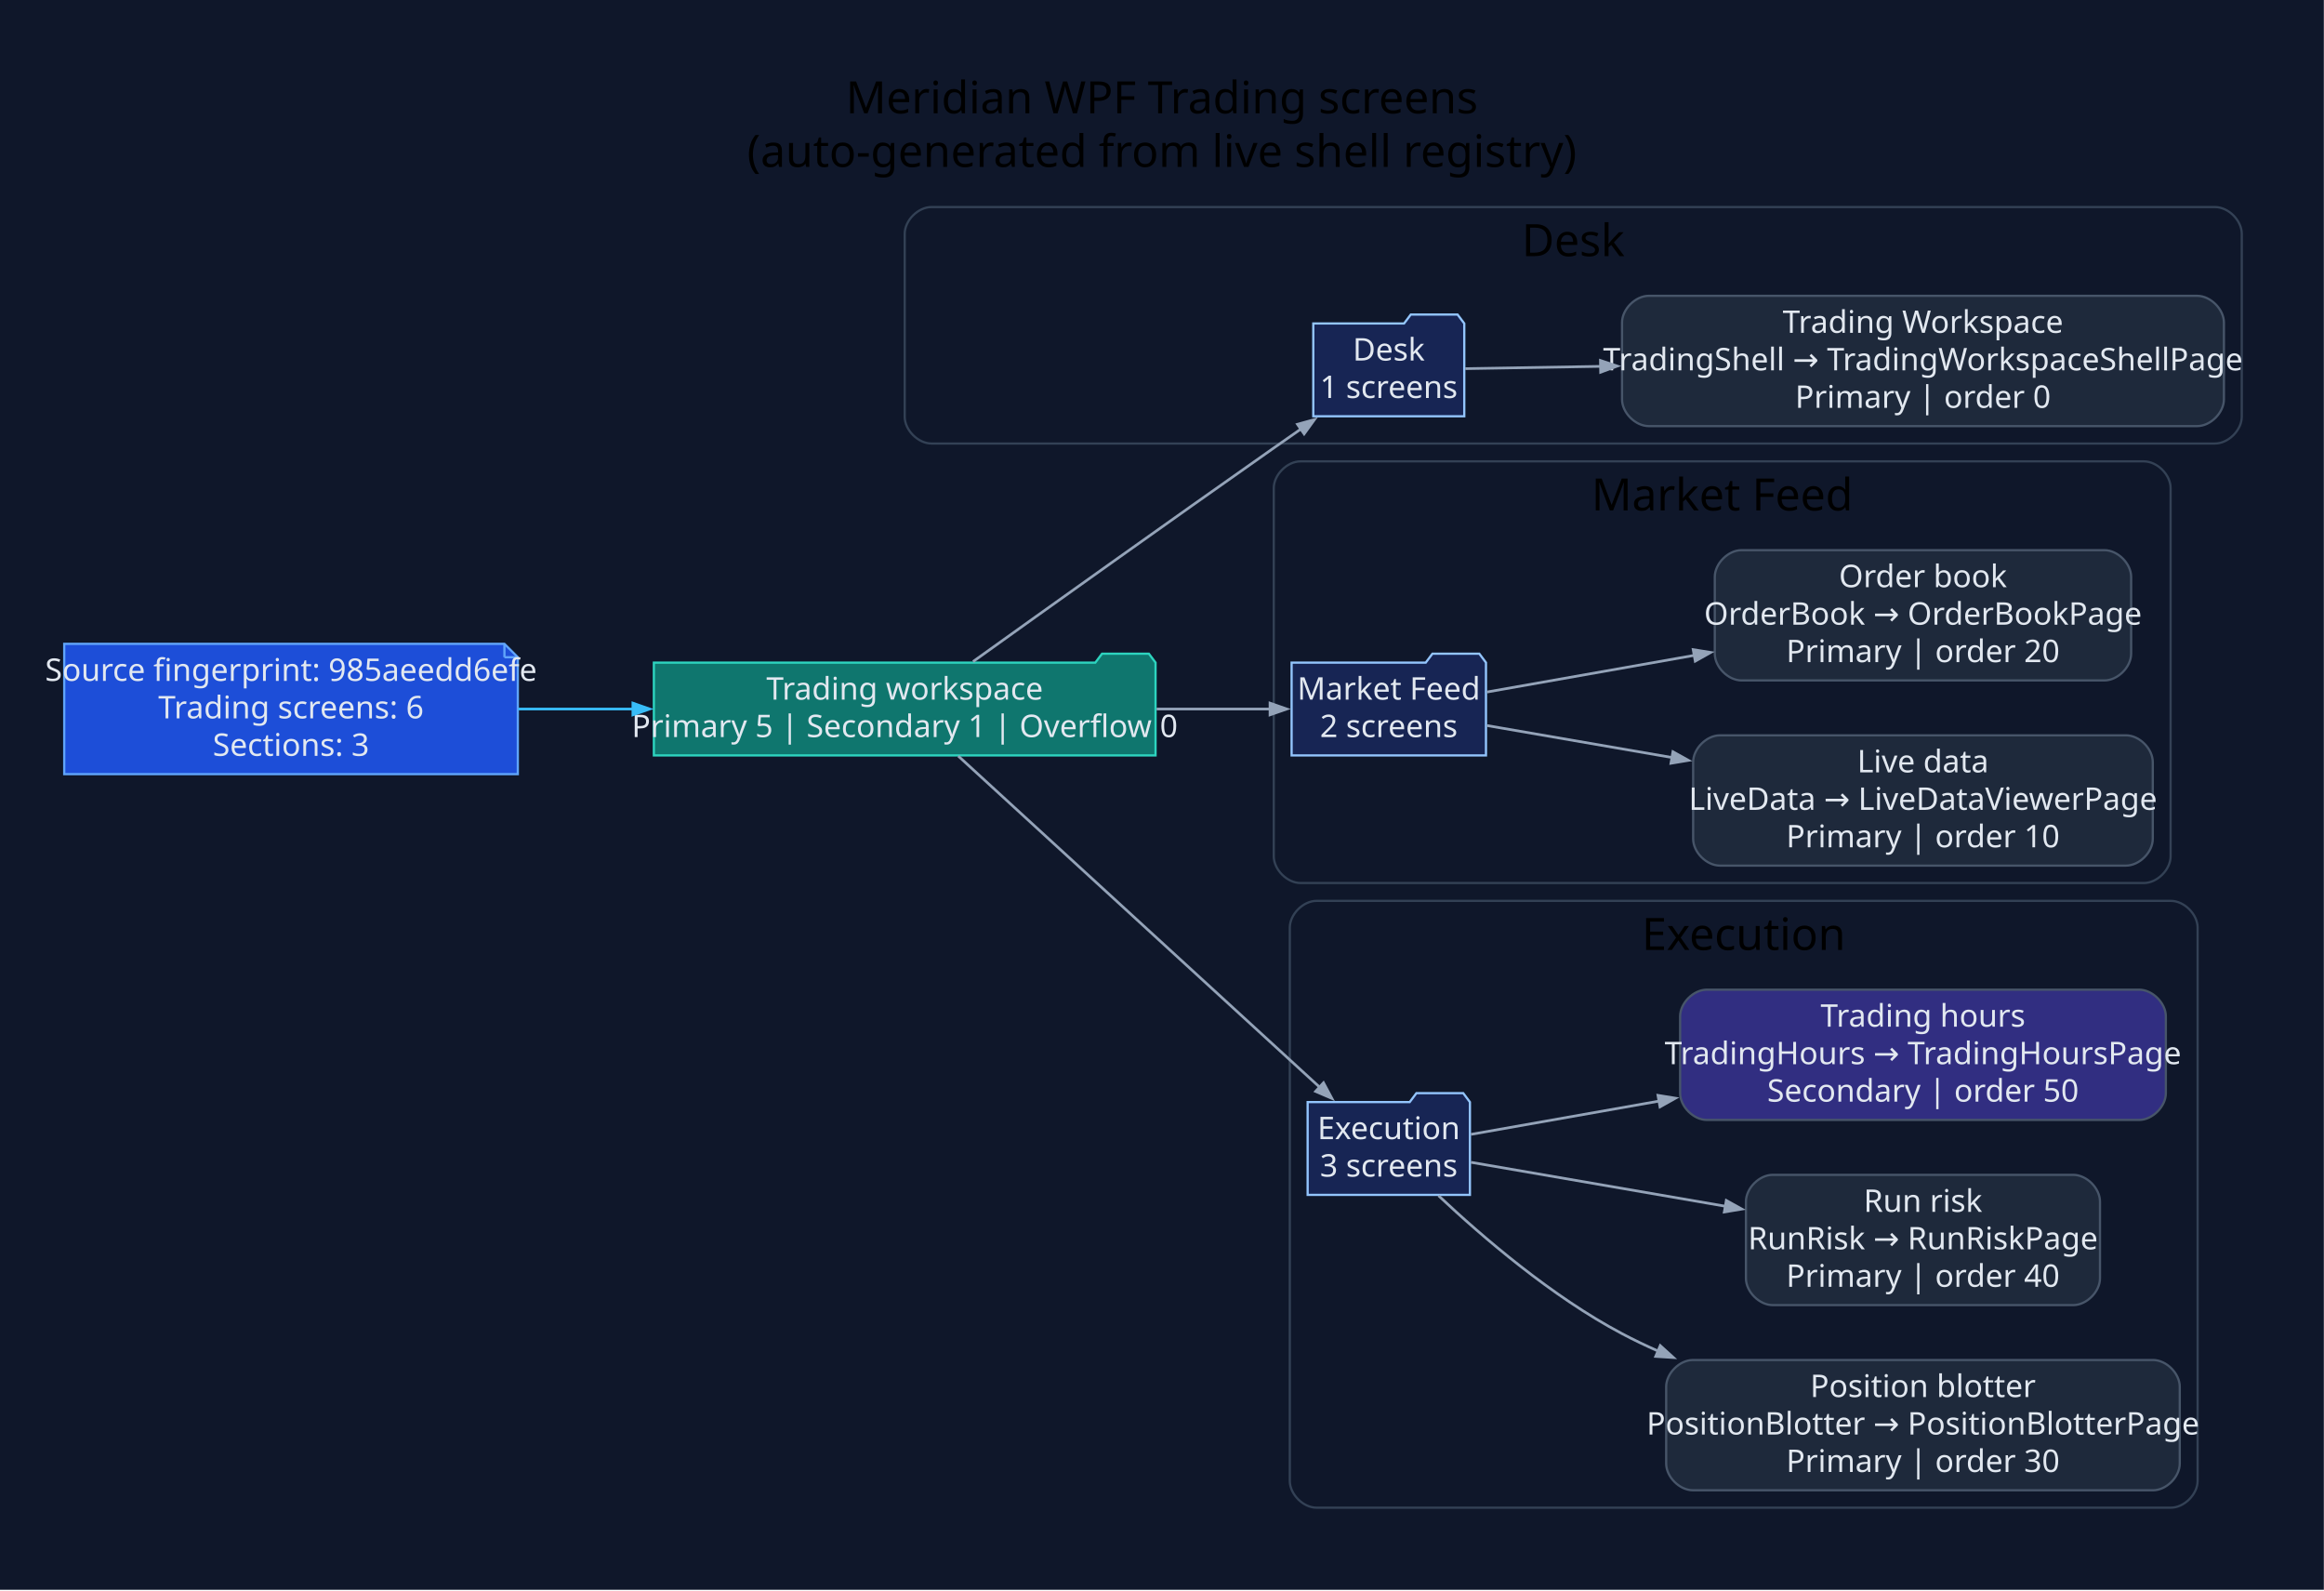
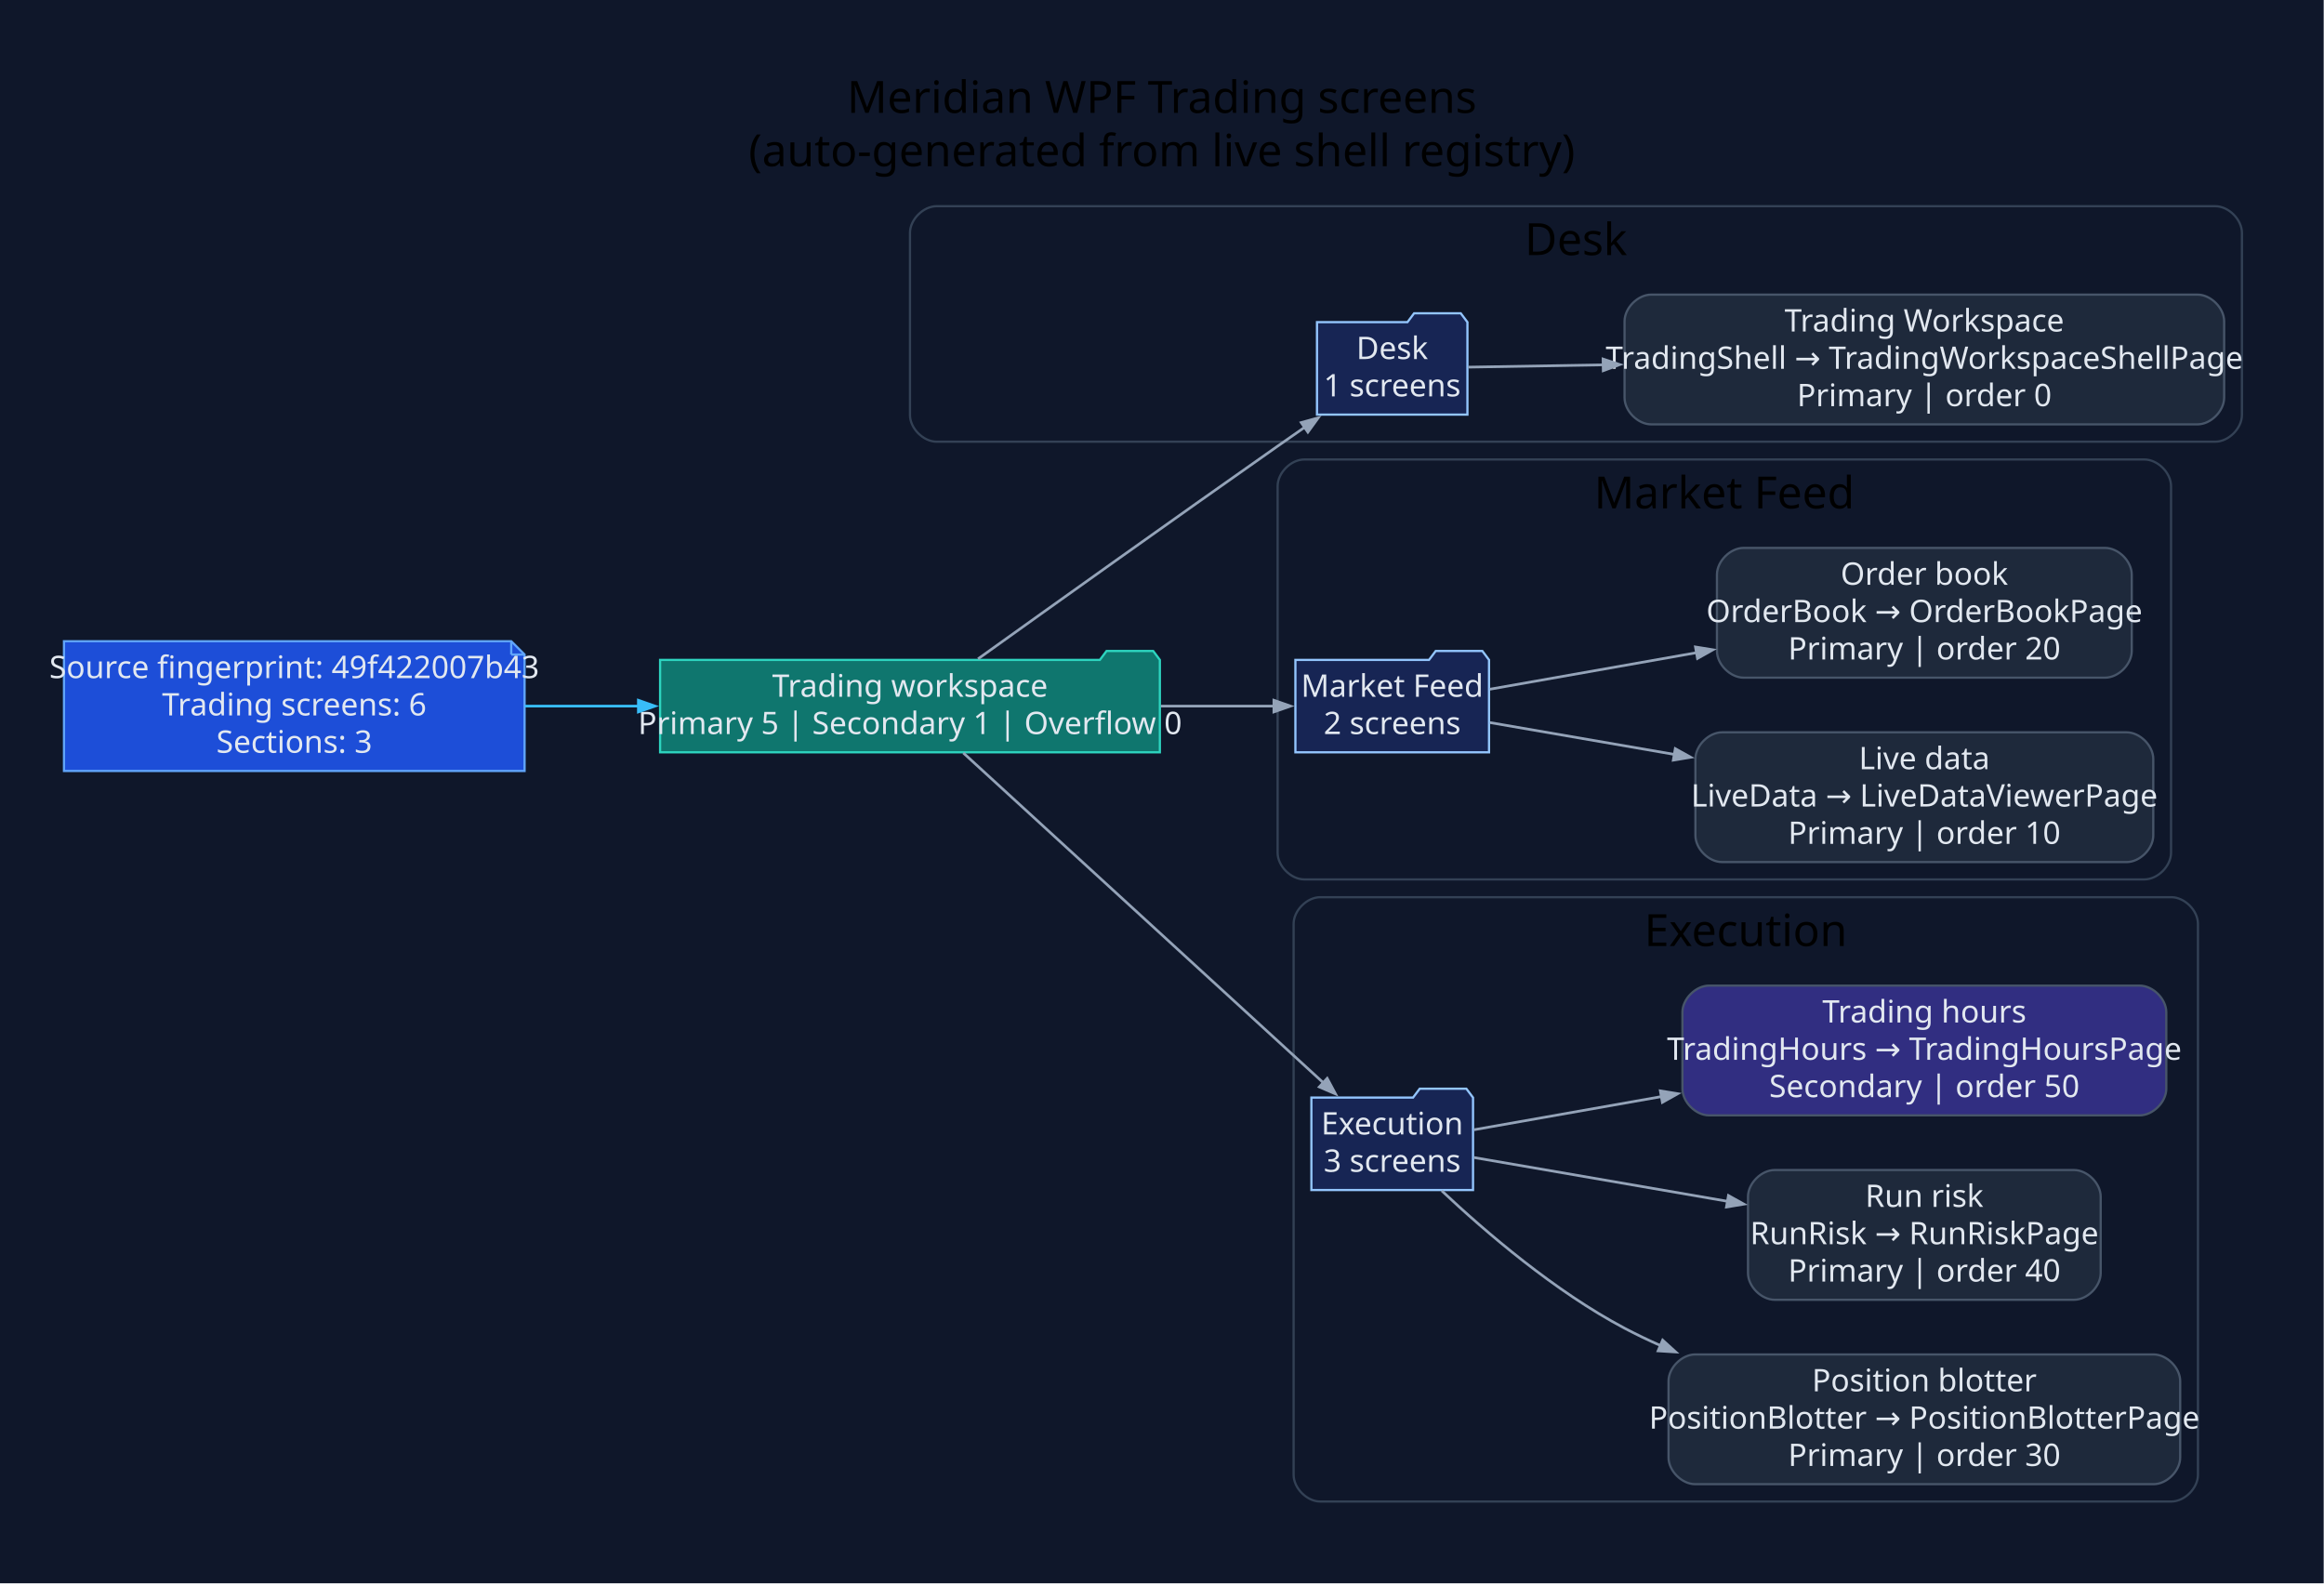
- <svg xmlns="http://www.w3.org/2000/svg" width="1042pt" height="713pt" viewBox="0.00 0.00 1042.00 713.00">
+ <svg xmlns="http://www.w3.org/2000/svg" width="1046pt" height="713pt" viewBox="0.00 0.00 1046.00 713.00">
  <g id="graph0" class="graph" transform="scale(1 1) rotate(0) translate(28.8 683.8)">
-     <polygon fill="#0f172a" stroke="none" points="-28.8,28.8 -28.8,-683.8 1013.13,-683.8 1013.13,28.8 -28.8,28.8" />
-     <text xml:space="preserve" text-anchor="middle" x="492.16" y="-633" font-family="Segoe UI" font-size="20.00">Meridian WPF Trading screens</text>
-     <text xml:space="preserve" text-anchor="middle" x="492.16" y="-609" font-family="Segoe UI" font-size="20.00">(auto-generated from live shell registry)</text>
+     <polygon fill="#0f172a" stroke="none" points="-28.8,28.8 -28.8,-683.8 1017.06,-683.8 1017.06,28.8 -28.8,28.8" />
+     <text xml:space="preserve" text-anchor="middle" x="494.13" y="-633" font-family="Segoe UI" font-size="20.00">Meridian WPF Trading screens</text>
+     <text xml:space="preserve" text-anchor="middle" x="494.13" y="-609" font-family="Segoe UI" font-size="20.00">(auto-generated from live shell registry)</text>
    <g id="clust1" class="cluster">
-       <path fill="#0f172a" stroke="#334155" d="M388.84,-485C388.84,-485 964.33,-485 964.33,-485 970.33,-485 976.33,-491 976.33,-497 976.33,-497 976.33,-579 976.33,-579 976.33,-585 970.33,-591 964.33,-591 964.33,-591 388.84,-591 388.84,-591 382.84,-591 376.84,-585 376.84,-579 376.84,-579 376.84,-497 376.84,-497 376.84,-491 382.84,-485 388.84,-485" />
-       <text xml:space="preserve" text-anchor="middle" x="676.58" y="-569" font-family="Segoe UI" font-size="20.00">Desk</text>
+       <path fill="#0f172a" stroke="#334155" d="M392.77,-485C392.77,-485 968.26,-485 968.26,-485 974.26,-485 980.26,-491 980.26,-497 980.26,-497 980.26,-579 980.26,-579 980.26,-585 974.26,-591 968.26,-591 968.26,-591 392.77,-591 392.77,-591 386.77,-591 380.77,-585 380.77,-579 380.77,-579 380.77,-497 380.77,-497 380.77,-491 386.77,-485 392.77,-485" />
+       <text xml:space="preserve" text-anchor="middle" x="680.51" y="-569" font-family="Segoe UI" font-size="20.00">Desk</text>
    </g>
    <g id="clust2" class="cluster">
-       <path fill="#0f172a" stroke="#334155" d="M554.31,-288C554.31,-288 932.43,-288 932.43,-288 938.43,-288 944.43,-294 944.43,-300 944.43,-300 944.43,-465 944.43,-465 944.43,-471 938.43,-477 932.43,-477 932.43,-477 554.31,-477 554.31,-477 548.31,-477 542.31,-471 542.31,-465 542.31,-465 542.31,-300 542.31,-300 542.31,-294 548.31,-288 554.31,-288" />
-       <text xml:space="preserve" text-anchor="middle" x="743.37" y="-455" font-family="Segoe UI" font-size="20.00">Market Feed</text>
+       <path fill="#0f172a" stroke="#334155" d="M558.24,-288C558.24,-288 936.36,-288 936.36,-288 942.36,-288 948.36,-294 948.36,-300 948.36,-300 948.36,-465 948.36,-465 948.36,-471 942.36,-477 936.36,-477 936.36,-477 558.24,-477 558.24,-477 552.24,-477 546.24,-471 546.24,-465 546.24,-465 546.24,-300 546.24,-300 546.24,-294 552.24,-288 558.24,-288" />
+       <text xml:space="preserve" text-anchor="middle" x="747.3" y="-455" font-family="Segoe UI" font-size="20.00">Market Feed</text>
    </g>
    <g id="clust3" class="cluster">
-       <path fill="#0f172a" stroke="#334155" d="M561.5,-8C561.5,-8 944.53,-8 944.53,-8 950.53,-8 956.53,-14 956.53,-20 956.53,-20 956.53,-268 956.53,-268 956.53,-274 950.53,-280 944.53,-280 944.53,-280 561.5,-280 561.5,-280 555.5,-280 549.5,-274 549.5,-268 549.5,-268 549.5,-20 549.5,-20 549.5,-14 555.5,-8 561.5,-8" />
-       <text xml:space="preserve" text-anchor="middle" x="753.02" y="-258" font-family="Segoe UI" font-size="20.00">Execution</text>
+       <path fill="#0f172a" stroke="#334155" d="M565.44,-8C565.44,-8 948.47,-8 948.47,-8 954.47,-8 960.47,-14 960.47,-20 960.47,-20 960.47,-268 960.47,-268 960.47,-274 954.47,-280 948.47,-280 948.47,-280 565.44,-280 565.44,-280 559.44,-280 553.44,-274 553.44,-268 553.44,-268 553.44,-20 553.44,-20 553.44,-14 559.44,-8 565.44,-8" />
+       <text xml:space="preserve" text-anchor="middle" x="756.95" y="-258" font-family="Segoe UI" font-size="20.00">Execution</text>
    </g>
    <g id="node1" class="node">
-       <polygon fill="#1d4ed8" stroke="#60a5fa" points="197.37,-395.2 0,-395.2 0,-336.8 203.37,-336.8 203.37,-389.2 197.37,-395.2" />
-       <polyline fill="none" stroke="#60a5fa" points="197.37,-395.2 197.37,-389.2" />
-       <polyline fill="none" stroke="#60a5fa" points="203.37,-389.2 197.37,-389.2" />
-       <text xml:space="preserve" text-anchor="middle" x="101.68" y="-378.6" font-family="Segoe UI" font-size="14.00" fill="#e2e8f0">Source fingerprint: 985aeedd6efe</text>
-       <text xml:space="preserve" text-anchor="middle" x="101.68" y="-361.8" font-family="Segoe UI" font-size="14.00" fill="#e2e8f0">Trading screens: 6</text>
-       <text xml:space="preserve" text-anchor="middle" x="101.68" y="-345" font-family="Segoe UI" font-size="14.00" fill="#e2e8f0">Sections: 3</text>
+       <polygon fill="#1d4ed8" stroke="#60a5fa" points="201.3,-395.2 0,-395.2 0,-336.8 207.3,-336.8 207.3,-389.2 201.3,-395.2" />
+       <polyline fill="none" stroke="#60a5fa" points="201.3,-395.2 201.3,-389.2" />
+       <polyline fill="none" stroke="#60a5fa" points="207.3,-389.2 201.3,-389.2" />
+       <text xml:space="preserve" text-anchor="middle" x="103.65" y="-378.6" font-family="Segoe UI" font-size="14.00" fill="#e2e8f0">Source fingerprint: 49f422007b43</text>
+       <text xml:space="preserve" text-anchor="middle" x="103.65" y="-361.8" font-family="Segoe UI" font-size="14.00" fill="#e2e8f0">Trading screens: 6</text>
+       <text xml:space="preserve" text-anchor="middle" x="103.65" y="-345" font-family="Segoe UI" font-size="14.00" fill="#e2e8f0">Sections: 3</text>
    </g>
    <g id="node2" class="node">
-       <polygon fill="#0f766e" stroke="#2dd4bf" points="489.31,-386.8 486.31,-390.8 465.31,-390.8 462.31,-386.8 264.37,-386.8 264.37,-345.2 489.31,-345.2 489.31,-386.8" />
-       <text xml:space="preserve" text-anchor="middle" x="376.84" y="-370.2" font-family="Segoe UI" font-size="14.00" fill="#e2e8f0">Trading workspace</text>
-       <text xml:space="preserve" text-anchor="middle" x="376.84" y="-353.4" font-family="Segoe UI" font-size="14.00" fill="#e2e8f0">Primary 5 | Secondary 1 | Overflow 0</text>
+       <polygon fill="#0f766e" stroke="#2dd4bf" points="493.24,-386.8 490.24,-390.8 469.24,-390.8 466.24,-386.8 268.3,-386.8 268.3,-345.2 493.24,-345.2 493.24,-386.8" />
+       <text xml:space="preserve" text-anchor="middle" x="380.77" y="-370.2" font-family="Segoe UI" font-size="14.00" fill="#e2e8f0">Trading workspace</text>
+       <text xml:space="preserve" text-anchor="middle" x="380.77" y="-353.4" font-family="Segoe UI" font-size="14.00" fill="#e2e8f0">Primary 5 | Secondary 1 | Overflow 0</text>
    </g>
    <g id="edge1" class="edge">
-       <path fill="none" stroke="#38bdf8" stroke-width="1.2" d="M203.62,-366C220.44,-366 238.04,-366 255.3,-366" />
-       <polygon fill="#38bdf8" stroke="#38bdf8" stroke-width="1.2" points="254.97,-368.63 262.47,-366 254.97,-363.38 254.97,-368.63" />
+       <path fill="none" stroke="#38bdf8" stroke-width="1.2" d="M207.48,-366C224.25,-366 241.75,-366 258.9,-366" />
+       <polygon fill="#38bdf8" stroke="#38bdf8" stroke-width="1.2" points="258.52,-368.63 266.02,-366 258.52,-363.38 258.52,-368.63" />
    </g>
    <g id="node3" class="node">
-       <polygon fill="#172554" stroke="#93c5fd" points="627.73,-538.8 624.73,-542.8 603.73,-542.8 600.73,-538.8 560.03,-538.8 560.03,-497.2 627.73,-497.2 627.73,-538.8" />
-       <text xml:space="preserve" text-anchor="middle" x="593.88" y="-522.2" font-family="Segoe UI" font-size="14.00" fill="#e2e8f0">Desk</text>
-       <text xml:space="preserve" text-anchor="middle" x="593.88" y="-505.4" font-family="Segoe UI" font-size="14.00" fill="#e2e8f0">1 screens</text>
+       <polygon fill="#172554" stroke="#93c5fd" points="631.67,-538.8 628.67,-542.8 607.67,-542.8 604.67,-538.8 563.96,-538.8 563.96,-497.2 631.67,-497.2 631.67,-538.8" />
+       <text xml:space="preserve" text-anchor="middle" x="597.81" y="-522.2" font-family="Segoe UI" font-size="14.00" fill="#e2e8f0">Desk</text>
+       <text xml:space="preserve" text-anchor="middle" x="597.81" y="-505.4" font-family="Segoe UI" font-size="14.00" fill="#e2e8f0">1 screens</text>
    </g>
    <g id="edge2" class="edge">
-       <path fill="none" stroke="#94a3b8" stroke-width="1.2" d="M407.47,-387.25C440.34,-410.78 494.98,-449.79 542.31,-483 546.3,-485.8 550.47,-488.71 554.64,-491.61" />
-       <polygon fill="#94a3b8" stroke="#94a3b8" stroke-width="1.2" points="552.94,-493.62 560.59,-495.74 555.93,-489.31 552.94,-493.62" />
+       <path fill="none" stroke="#94a3b8" stroke-width="1.2" d="M411.4,-387.25C444.27,-410.78 498.91,-449.79 546.24,-483 550.23,-485.8 554.4,-488.71 558.57,-491.61" />
+       <polygon fill="#94a3b8" stroke="#94a3b8" stroke-width="1.2" points="556.87,-493.62 564.52,-495.74 559.86,-489.31 556.87,-493.62" />
    </g>
    <g id="node5" class="node">
-       <polygon fill="#172554" stroke="#93c5fd" points="637.46,-386.8 634.46,-390.8 613.46,-390.8 610.46,-386.8 550.31,-386.8 550.31,-345.2 637.46,-345.2 637.46,-386.8" />
-       <text xml:space="preserve" text-anchor="middle" x="593.88" y="-370.2" font-family="Segoe UI" font-size="14.00" fill="#e2e8f0">Market Feed</text>
-       <text xml:space="preserve" text-anchor="middle" x="593.88" y="-353.4" font-family="Segoe UI" font-size="14.00" fill="#e2e8f0">2 screens</text>
+       <polygon fill="#172554" stroke="#93c5fd" points="641.39,-386.8 638.39,-390.8 617.39,-390.8 614.39,-386.8 554.24,-386.8 554.24,-345.2 641.39,-345.2 641.39,-386.8" />
+       <text xml:space="preserve" text-anchor="middle" x="597.81" y="-370.2" font-family="Segoe UI" font-size="14.00" fill="#e2e8f0">Market Feed</text>
+       <text xml:space="preserve" text-anchor="middle" x="597.81" y="-353.4" font-family="Segoe UI" font-size="14.00" fill="#e2e8f0">2 screens</text>
    </g>
    <g id="edge4" class="edge">
-       <path fill="none" stroke="#94a3b8" stroke-width="1.2" d="M489.77,-366C507.69,-366 525.44,-366 541.03,-366" />
-       <polygon fill="#94a3b8" stroke="#94a3b8" stroke-width="1.2" points="540.63,-368.63 548.13,-366 540.63,-363.38 540.63,-368.63" />
+       <path fill="none" stroke="#94a3b8" stroke-width="1.2" d="M493.7,-366C511.62,-366 529.37,-366 544.96,-366" />
+       <polygon fill="#94a3b8" stroke="#94a3b8" stroke-width="1.2" points="544.56,-368.63 552.06,-366 544.56,-363.38 544.56,-368.63" />
    </g>
    <g id="node8" class="node">
-       <polygon fill="#172554" stroke="#93c5fd" points="630.26,-189.8 627.26,-193.8 606.26,-193.8 603.26,-189.8 557.5,-189.8 557.5,-148.2 630.26,-148.2 630.26,-189.8" />
-       <text xml:space="preserve" text-anchor="middle" x="593.88" y="-173.2" font-family="Segoe UI" font-size="14.00" fill="#e2e8f0">Execution</text>
-       <text xml:space="preserve" text-anchor="middle" x="593.88" y="-156.4" font-family="Segoe UI" font-size="14.00" fill="#e2e8f0">3 screens</text>
+       <polygon fill="#172554" stroke="#93c5fd" points="634.19,-189.8 631.19,-193.8 610.19,-193.8 607.19,-189.8 561.44,-189.8 561.44,-148.2 634.19,-148.2 634.19,-189.8" />
+       <text xml:space="preserve" text-anchor="middle" x="597.81" y="-173.2" font-family="Segoe UI" font-size="14.00" fill="#e2e8f0">Execution</text>
+       <text xml:space="preserve" text-anchor="middle" x="597.81" y="-156.4" font-family="Segoe UI" font-size="14.00" fill="#e2e8f0">3 screens</text>
    </g>
    <g id="edge7" class="edge">
-       <path fill="none" stroke="#94a3b8" stroke-width="1.2" d="M400.85,-344.92C440.04,-309.02 519.68,-236.06 563.07,-196.31" />
-       <polygon fill="#94a3b8" stroke="#94a3b8" stroke-width="1.2" points="564.61,-198.46 568.37,-191.46 561.07,-194.59 564.61,-198.46" />
+       <path fill="none" stroke="#94a3b8" stroke-width="1.2" d="M404.78,-344.92C443.97,-309.02 523.61,-236.06 567,-196.31" />
+       <polygon fill="#94a3b8" stroke="#94a3b8" stroke-width="1.2" points="568.55,-198.46 572.3,-191.46 565,-194.59 568.55,-198.46" />
    </g>
    <g id="node4" class="node">
-       <path fill="#1e293b" stroke="#475569" d="M956.33,-551.2C956.33,-551.2 710.46,-551.2 710.46,-551.2 704.46,-551.2 698.46,-545.2 698.46,-539.2 698.46,-539.2 698.46,-504.8 698.46,-504.8 698.46,-498.8 704.46,-492.8 710.46,-492.8 710.46,-492.8 956.33,-492.8 956.33,-492.8 962.33,-492.8 968.33,-498.8 968.33,-504.8 968.33,-504.8 968.33,-539.2 968.33,-539.2 968.33,-545.2 962.33,-551.2 956.33,-551.2" />
-       <text xml:space="preserve" text-anchor="middle" x="833.39" y="-534.6" font-family="Segoe UI" font-size="14.00" fill="#e2e8f0">Trading Workspace</text>
-       <text xml:space="preserve" text-anchor="middle" x="833.39" y="-517.8" font-family="Segoe UI" font-size="14.00" fill="#e2e8f0">TradingShell → TradingWorkspaceShellPage</text>
-       <text xml:space="preserve" text-anchor="middle" x="833.39" y="-501" font-family="Segoe UI" font-size="14.00" fill="#e2e8f0">Primary | order 0</text>
+       <path fill="#1e293b" stroke="#475569" d="M960.26,-551.2C960.26,-551.2 714.39,-551.2 714.39,-551.2 708.39,-551.2 702.39,-545.2 702.39,-539.2 702.39,-539.2 702.39,-504.8 702.39,-504.8 702.39,-498.8 708.39,-492.8 714.39,-492.8 714.39,-492.8 960.26,-492.8 960.26,-492.8 966.26,-492.8 972.26,-498.8 972.26,-504.8 972.26,-504.8 972.26,-539.2 972.26,-539.2 972.26,-545.2 966.26,-551.2 960.26,-551.2" />
+       <text xml:space="preserve" text-anchor="middle" x="837.32" y="-534.6" font-family="Segoe UI" font-size="14.00" fill="#e2e8f0">Trading Workspace</text>
+       <text xml:space="preserve" text-anchor="middle" x="837.32" y="-517.8" font-family="Segoe UI" font-size="14.00" fill="#e2e8f0">TradingShell → TradingWorkspaceShellPage</text>
+       <text xml:space="preserve" text-anchor="middle" x="837.32" y="-501" font-family="Segoe UI" font-size="14.00" fill="#e2e8f0">Primary | order 0</text>
    </g>
    <g id="edge3" class="edge">
-       <path fill="none" stroke="#94a3b8" stroke-width="1.2" d="M628.16,-518.56C644.84,-518.84 666.31,-519.2 689.03,-519.59" />
-       <polygon fill="#94a3b8" stroke="#94a3b8" stroke-width="1.2" points="688.78,-522.21 696.32,-519.71 688.87,-516.96 688.78,-522.21" />
+       <path fill="none" stroke="#94a3b8" stroke-width="1.2" d="M632.09,-518.56C648.77,-518.84 670.24,-519.2 692.96,-519.59" />
+       <polygon fill="#94a3b8" stroke="#94a3b8" stroke-width="1.2" points="692.71,-522.21 700.25,-519.71 692.8,-516.96 692.71,-522.21" />
    </g>
    <g id="node6" class="node">
-       <path fill="#1e293b" stroke="#475569" d="M924.43,-354.2C924.43,-354.2 742.35,-354.2 742.35,-354.2 736.35,-354.2 730.35,-348.2 730.35,-342.2 730.35,-342.2 730.35,-307.8 730.35,-307.8 730.35,-301.8 736.35,-295.8 742.35,-295.8 742.35,-295.8 924.43,-295.8 924.43,-295.8 930.43,-295.8 936.43,-301.8 936.43,-307.8 936.43,-307.8 936.43,-342.2 936.43,-342.2 936.43,-348.2 930.43,-354.2 924.43,-354.2" />
-       <text xml:space="preserve" text-anchor="middle" x="833.39" y="-337.6" font-family="Segoe UI" font-size="14.00" fill="#e2e8f0">Live data</text>
-       <text xml:space="preserve" text-anchor="middle" x="833.39" y="-320.8" font-family="Segoe UI" font-size="14.00" fill="#e2e8f0">LiveData → LiveDataViewerPage</text>
-       <text xml:space="preserve" text-anchor="middle" x="833.39" y="-304" font-family="Segoe UI" font-size="14.00" fill="#e2e8f0">Primary | order 10</text>
+       <path fill="#1e293b" stroke="#475569" d="M928.36,-354.2C928.36,-354.2 746.28,-354.2 746.28,-354.2 740.28,-354.2 734.28,-348.2 734.28,-342.2 734.28,-342.2 734.28,-307.8 734.28,-307.8 734.28,-301.8 740.28,-295.8 746.28,-295.8 746.28,-295.8 928.36,-295.8 928.36,-295.8 934.36,-295.8 940.36,-301.8 940.36,-307.8 940.36,-307.8 940.36,-342.2 940.36,-342.2 940.36,-348.2 934.36,-354.2 928.36,-354.2" />
+       <text xml:space="preserve" text-anchor="middle" x="837.32" y="-337.6" font-family="Segoe UI" font-size="14.00" fill="#e2e8f0">Live data</text>
+       <text xml:space="preserve" text-anchor="middle" x="837.32" y="-320.8" font-family="Segoe UI" font-size="14.00" fill="#e2e8f0">LiveData → LiveDataViewerPage</text>
+       <text xml:space="preserve" text-anchor="middle" x="837.32" y="-304" font-family="Segoe UI" font-size="14.00" fill="#e2e8f0">Primary | order 10</text>
    </g>
    <g id="edge5" class="edge">
-       <path fill="none" stroke="#94a3b8" stroke-width="1.2" d="M637.9,-358.58C661.28,-354.54 691.38,-349.34 720.89,-344.25" />
-       <polygon fill="#94a3b8" stroke="#94a3b8" stroke-width="1.2" points="721.28,-346.84 728.23,-342.98 720.39,-341.67 721.28,-346.84" />
+       <path fill="none" stroke="#94a3b8" stroke-width="1.2" d="M641.83,-358.58C665.21,-354.54 695.31,-349.34 724.82,-344.25" />
+       <polygon fill="#94a3b8" stroke="#94a3b8" stroke-width="1.2" points="725.21,-346.84 732.16,-342.98 724.32,-341.67 725.21,-346.84" />
    </g>
    <g id="node7" class="node">
-       <path fill="#1e293b" stroke="#475569" d="M914.73,-437.2C914.73,-437.2 752.05,-437.2 752.05,-437.2 746.05,-437.2 740.05,-431.2 740.05,-425.2 740.05,-425.2 740.05,-390.8 740.05,-390.8 740.05,-384.8 746.05,-378.8 752.05,-378.8 752.05,-378.8 914.73,-378.8 914.73,-378.8 920.73,-378.8 926.73,-384.8 926.73,-390.8 926.73,-390.8 926.73,-425.2 926.73,-425.2 926.73,-431.2 920.73,-437.2 914.73,-437.2" />
-       <text xml:space="preserve" text-anchor="middle" x="833.39" y="-420.6" font-family="Segoe UI" font-size="14.00" fill="#e2e8f0">Order book</text>
-       <text xml:space="preserve" text-anchor="middle" x="833.39" y="-403.8" font-family="Segoe UI" font-size="14.00" fill="#e2e8f0">OrderBook → OrderBookPage</text>
-       <text xml:space="preserve" text-anchor="middle" x="833.39" y="-387" font-family="Segoe UI" font-size="14.00" fill="#e2e8f0">Primary | order 20</text>
+       <path fill="#1e293b" stroke="#475569" d="M918.67,-437.2C918.67,-437.2 755.98,-437.2 755.98,-437.2 749.98,-437.2 743.98,-431.2 743.98,-425.2 743.98,-425.2 743.98,-390.8 743.98,-390.8 743.98,-384.8 749.98,-378.8 755.98,-378.8 755.98,-378.8 918.67,-378.8 918.67,-378.8 924.67,-378.8 930.67,-384.8 930.67,-390.8 930.67,-390.8 930.67,-425.2 930.67,-425.2 930.67,-431.2 924.67,-437.2 918.67,-437.2" />
+       <text xml:space="preserve" text-anchor="middle" x="837.32" y="-420.6" font-family="Segoe UI" font-size="14.00" fill="#e2e8f0">Order book</text>
+       <text xml:space="preserve" text-anchor="middle" x="837.32" y="-403.8" font-family="Segoe UI" font-size="14.00" fill="#e2e8f0">OrderBook → OrderBookPage</text>
+       <text xml:space="preserve" text-anchor="middle" x="837.32" y="-387" font-family="Segoe UI" font-size="14.00" fill="#e2e8f0">Primary | order 20</text>
    </g>
    <g id="edge6" class="edge">
-       <path fill="none" stroke="#94a3b8" stroke-width="1.2" d="M637.9,-373.61C663.92,-378.21 698.28,-384.28 730.87,-390.05" />
-       <polygon fill="#94a3b8" stroke="#94a3b8" stroke-width="1.2" points="730.37,-392.62 738.21,-391.35 731.29,-387.46 730.37,-392.62" />
+       <path fill="none" stroke="#94a3b8" stroke-width="1.2" d="M641.83,-373.61C667.85,-378.21 702.21,-384.28 734.8,-390.05" />
+       <polygon fill="#94a3b8" stroke="#94a3b8" stroke-width="1.2" points="734.3,-392.62 742.15,-391.35 735.22,-387.46 734.3,-392.62" />
    </g>
    <g id="node9" class="node">
-       <path fill="#1e293b" stroke="#475569" d="M936.53,-74.2C936.53,-74.2 730.25,-74.2 730.25,-74.2 724.25,-74.2 718.25,-68.2 718.25,-62.2 718.25,-62.2 718.25,-27.8 718.25,-27.8 718.25,-21.8 724.25,-15.8 730.25,-15.8 730.25,-15.8 936.53,-15.8 936.53,-15.8 942.53,-15.8 948.53,-21.8 948.53,-27.8 948.53,-27.8 948.53,-62.2 948.53,-62.2 948.53,-68.2 942.53,-74.2 936.53,-74.2" />
-       <text xml:space="preserve" text-anchor="middle" x="833.39" y="-57.6" font-family="Segoe UI" font-size="14.00" fill="#e2e8f0">Position blotter</text>
-       <text xml:space="preserve" text-anchor="middle" x="833.39" y="-40.8" font-family="Segoe UI" font-size="14.00" fill="#e2e8f0">PositionBlotter → PositionBlotterPage</text>
-       <text xml:space="preserve" text-anchor="middle" x="833.39" y="-24" font-family="Segoe UI" font-size="14.00" fill="#e2e8f0">Primary | order 30</text>
+       <path fill="#1e293b" stroke="#475569" d="M940.47,-74.2C940.47,-74.2 734.18,-74.2 734.18,-74.2 728.18,-74.2 722.18,-68.2 722.18,-62.2 722.18,-62.2 722.18,-27.8 722.18,-27.8 722.18,-21.8 728.18,-15.8 734.18,-15.8 734.18,-15.8 940.47,-15.8 940.47,-15.8 946.47,-15.8 952.47,-21.8 952.47,-27.8 952.47,-27.8 952.47,-62.2 952.47,-62.2 952.47,-68.2 946.47,-74.2 940.47,-74.2" />
+       <text xml:space="preserve" text-anchor="middle" x="837.32" y="-57.6" font-family="Segoe UI" font-size="14.00" fill="#e2e8f0">Position blotter</text>
+       <text xml:space="preserve" text-anchor="middle" x="837.32" y="-40.8" font-family="Segoe UI" font-size="14.00" fill="#e2e8f0">PositionBlotter → PositionBlotterPage</text>
+       <text xml:space="preserve" text-anchor="middle" x="837.32" y="-24" font-family="Segoe UI" font-size="14.00" fill="#e2e8f0">Primary | order 30</text>
    </g>
    <g id="edge8" class="edge">
-       <path fill="none" stroke="#94a3b8" stroke-width="1.2" d="M616.17,-147.87C635.98,-129.25 667.08,-102.59 698.46,-86 703.73,-83.21 709.22,-80.58 714.84,-78.11" />
-       <polygon fill="#94a3b8" stroke="#94a3b8" stroke-width="1.2" points="715.6,-80.64 721.48,-75.3 713.55,-75.8 715.6,-80.64" />
+       <path fill="none" stroke="#94a3b8" stroke-width="1.2" d="M620.1,-147.87C639.91,-129.25 671.01,-102.59 702.39,-86 707.66,-83.21 713.15,-80.58 718.77,-78.11" />
+       <polygon fill="#94a3b8" stroke="#94a3b8" stroke-width="1.2" points="719.53,-80.64 725.41,-75.3 717.48,-75.8 719.53,-80.64" />
    </g>
    <g id="node10" class="node">
-       <path fill="#1e293b" stroke="#475569" d="M900.76,-157.2C900.76,-157.2 766.02,-157.2 766.02,-157.2 760.02,-157.2 754.02,-151.2 754.02,-145.2 754.02,-145.2 754.02,-110.8 754.02,-110.8 754.02,-104.8 760.02,-98.8 766.02,-98.8 766.02,-98.8 900.76,-98.8 900.76,-98.8 906.76,-98.8 912.76,-104.8 912.76,-110.8 912.76,-110.8 912.76,-145.2 912.76,-145.2 912.76,-151.2 906.76,-157.2 900.76,-157.2" />
-       <text xml:space="preserve" text-anchor="middle" x="833.39" y="-140.6" font-family="Segoe UI" font-size="14.00" fill="#e2e8f0">Run risk</text>
-       <text xml:space="preserve" text-anchor="middle" x="833.39" y="-123.8" font-family="Segoe UI" font-size="14.00" fill="#e2e8f0">RunRisk → RunRiskPage</text>
-       <text xml:space="preserve" text-anchor="middle" x="833.39" y="-107" font-family="Segoe UI" font-size="14.00" fill="#e2e8f0">Primary | order 40</text>
+       <path fill="#1e293b" stroke="#475569" d="M904.69,-157.2C904.69,-157.2 769.95,-157.2 769.95,-157.2 763.95,-157.2 757.95,-151.2 757.95,-145.2 757.95,-145.2 757.95,-110.8 757.95,-110.8 757.95,-104.8 763.95,-98.8 769.95,-98.8 769.95,-98.8 904.69,-98.8 904.69,-98.8 910.69,-98.8 916.69,-104.8 916.69,-110.8 916.69,-110.8 916.69,-145.2 916.69,-145.2 916.69,-151.2 910.69,-157.2 904.69,-157.2" />
+       <text xml:space="preserve" text-anchor="middle" x="837.32" y="-140.6" font-family="Segoe UI" font-size="14.00" fill="#e2e8f0">Run risk</text>
+       <text xml:space="preserve" text-anchor="middle" x="837.32" y="-123.8" font-family="Segoe UI" font-size="14.00" fill="#e2e8f0">RunRisk → RunRiskPage</text>
+       <text xml:space="preserve" text-anchor="middle" x="837.32" y="-107" font-family="Segoe UI" font-size="14.00" fill="#e2e8f0">Primary | order 40</text>
    </g>
    <g id="edge9" class="edge">
-       <path fill="none" stroke="#94a3b8" stroke-width="1.2" d="M630.7,-162.82C660.94,-157.6 705.51,-149.9 745.07,-143.07" />
-       <polygon fill="#94a3b8" stroke="#94a3b8" stroke-width="1.2" points="745.21,-145.71 752.16,-141.85 744.32,-140.54 745.21,-145.71" />
+       <path fill="none" stroke="#94a3b8" stroke-width="1.2" d="M634.63,-162.82C664.87,-157.6 709.44,-149.9 749,-143.07" />
+       <polygon fill="#94a3b8" stroke="#94a3b8" stroke-width="1.2" points="749.15,-145.71 756.09,-141.85 748.25,-140.54 749.15,-145.71" />
    </g>
    <g id="node11" class="node">
-       <path fill="#312e81" stroke="#475569" d="M930.29,-240.2C930.29,-240.2 736.5,-240.2 736.5,-240.2 730.5,-240.2 724.5,-234.2 724.5,-228.2 724.5,-228.2 724.5,-193.8 724.5,-193.8 724.5,-187.8 730.5,-181.8 736.5,-181.8 736.5,-181.8 930.29,-181.8 930.29,-181.8 936.29,-181.8 942.29,-187.8 942.29,-193.8 942.29,-193.8 942.29,-228.2 942.29,-228.2 942.29,-234.2 936.29,-240.2 930.29,-240.2" />
-       <text xml:space="preserve" text-anchor="middle" x="833.39" y="-223.6" font-family="Segoe UI" font-size="14.00" fill="#e2e8f0">Trading hours</text>
-       <text xml:space="preserve" text-anchor="middle" x="833.39" y="-206.8" font-family="Segoe UI" font-size="14.00" fill="#e2e8f0">TradingHours → TradingHoursPage</text>
-       <text xml:space="preserve" text-anchor="middle" x="833.39" y="-190" font-family="Segoe UI" font-size="14.00" fill="#e2e8f0">Secondary | order 50</text>
+       <path fill="#312e81" stroke="#475569" d="M934.22,-240.2C934.22,-240.2 740.43,-240.2 740.43,-240.2 734.43,-240.2 728.43,-234.2 728.43,-228.2 728.43,-228.2 728.43,-193.8 728.43,-193.8 728.43,-187.8 734.43,-181.8 740.43,-181.8 740.43,-181.8 934.22,-181.8 934.22,-181.8 940.22,-181.8 946.22,-187.8 946.22,-193.8 946.22,-193.8 946.22,-228.2 946.22,-228.2 946.22,-234.2 940.22,-240.2 934.22,-240.2" />
+       <text xml:space="preserve" text-anchor="middle" x="837.32" y="-223.6" font-family="Segoe UI" font-size="14.00" fill="#e2e8f0">Trading hours</text>
+       <text xml:space="preserve" text-anchor="middle" x="837.32" y="-206.8" font-family="Segoe UI" font-size="14.00" fill="#e2e8f0">TradingHours → TradingHoursPage</text>
+       <text xml:space="preserve" text-anchor="middle" x="837.32" y="-190" font-family="Segoe UI" font-size="14.00" fill="#e2e8f0">Secondary | order 50</text>
    </g>
    <g id="edge10" class="edge">
-       <path fill="none" stroke="#94a3b8" stroke-width="1.2" d="M630.7,-175.33C653.46,-179.36 684.35,-184.82 715.1,-190.26" />
-       <polygon fill="#94a3b8" stroke="#94a3b8" stroke-width="1.2" points="714.57,-192.83 722.41,-191.55 715.48,-187.66 714.57,-192.83" />
+       <path fill="none" stroke="#94a3b8" stroke-width="1.2" d="M634.63,-175.33C657.39,-179.36 688.28,-184.82 719.03,-190.26" />
+       <polygon fill="#94a3b8" stroke="#94a3b8" stroke-width="1.2" points="718.5,-192.83 726.34,-191.55 719.41,-187.66 718.5,-192.83" />
    </g>
  </g>
</svg>
